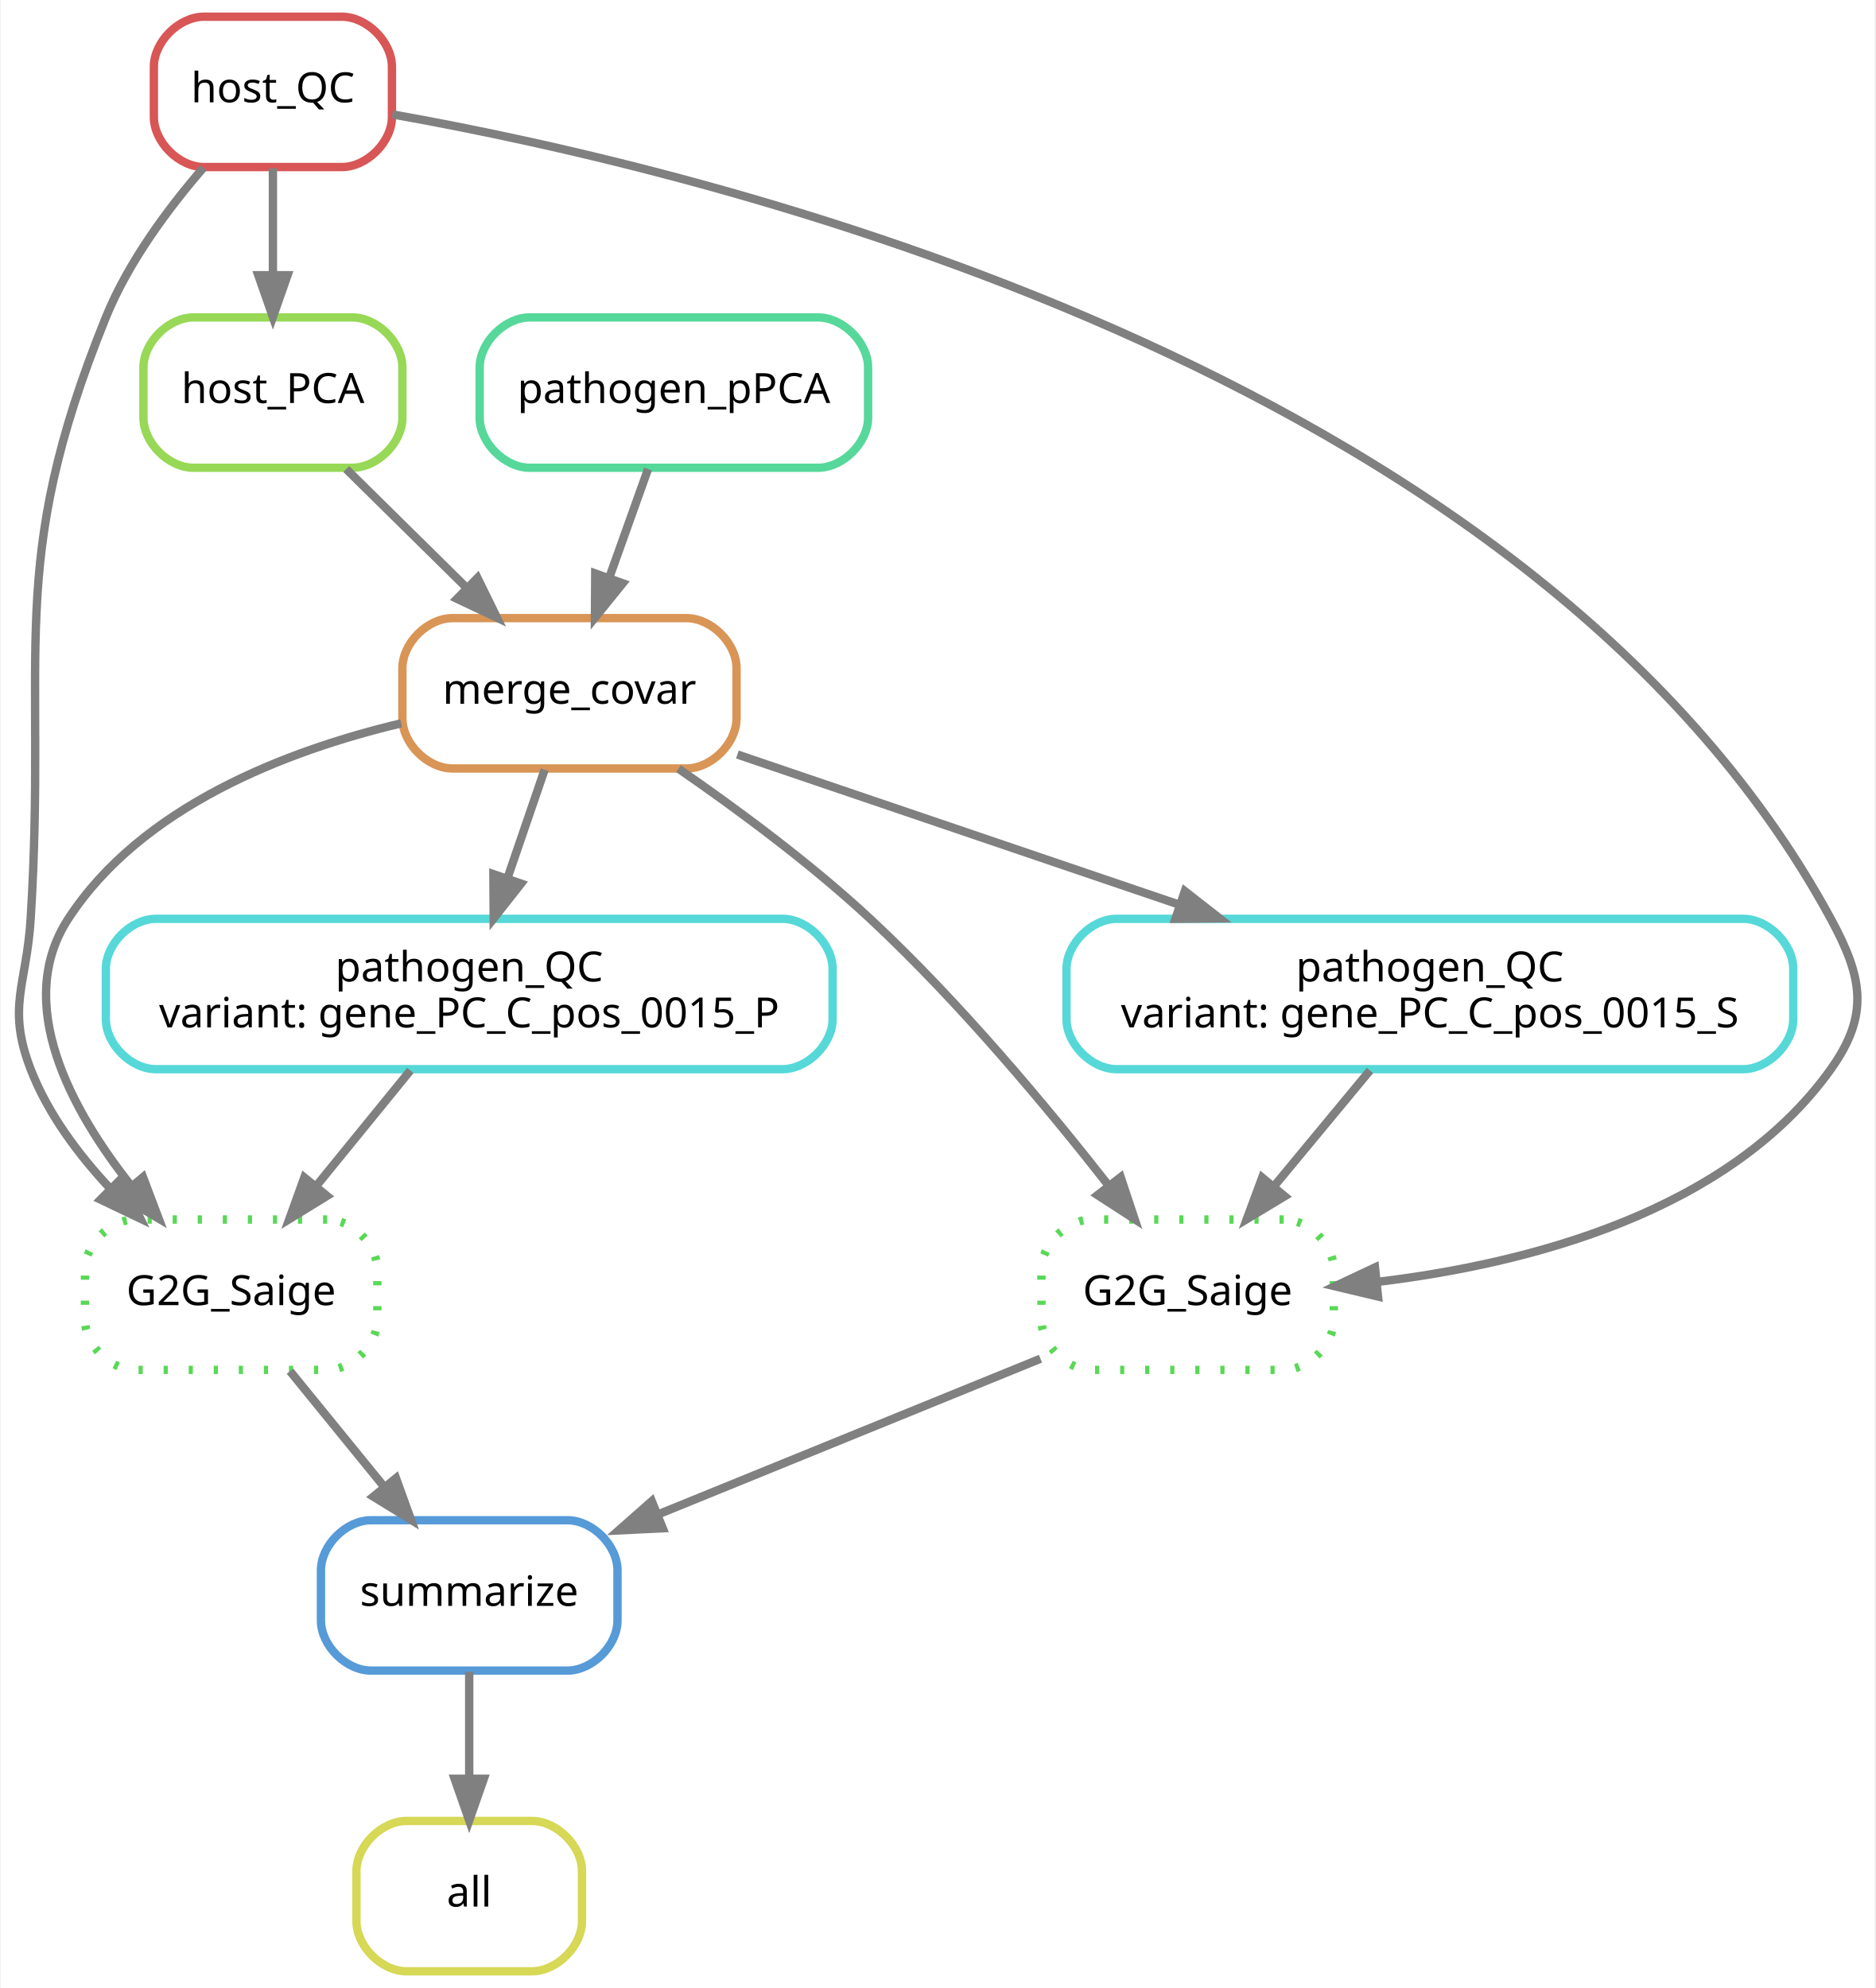
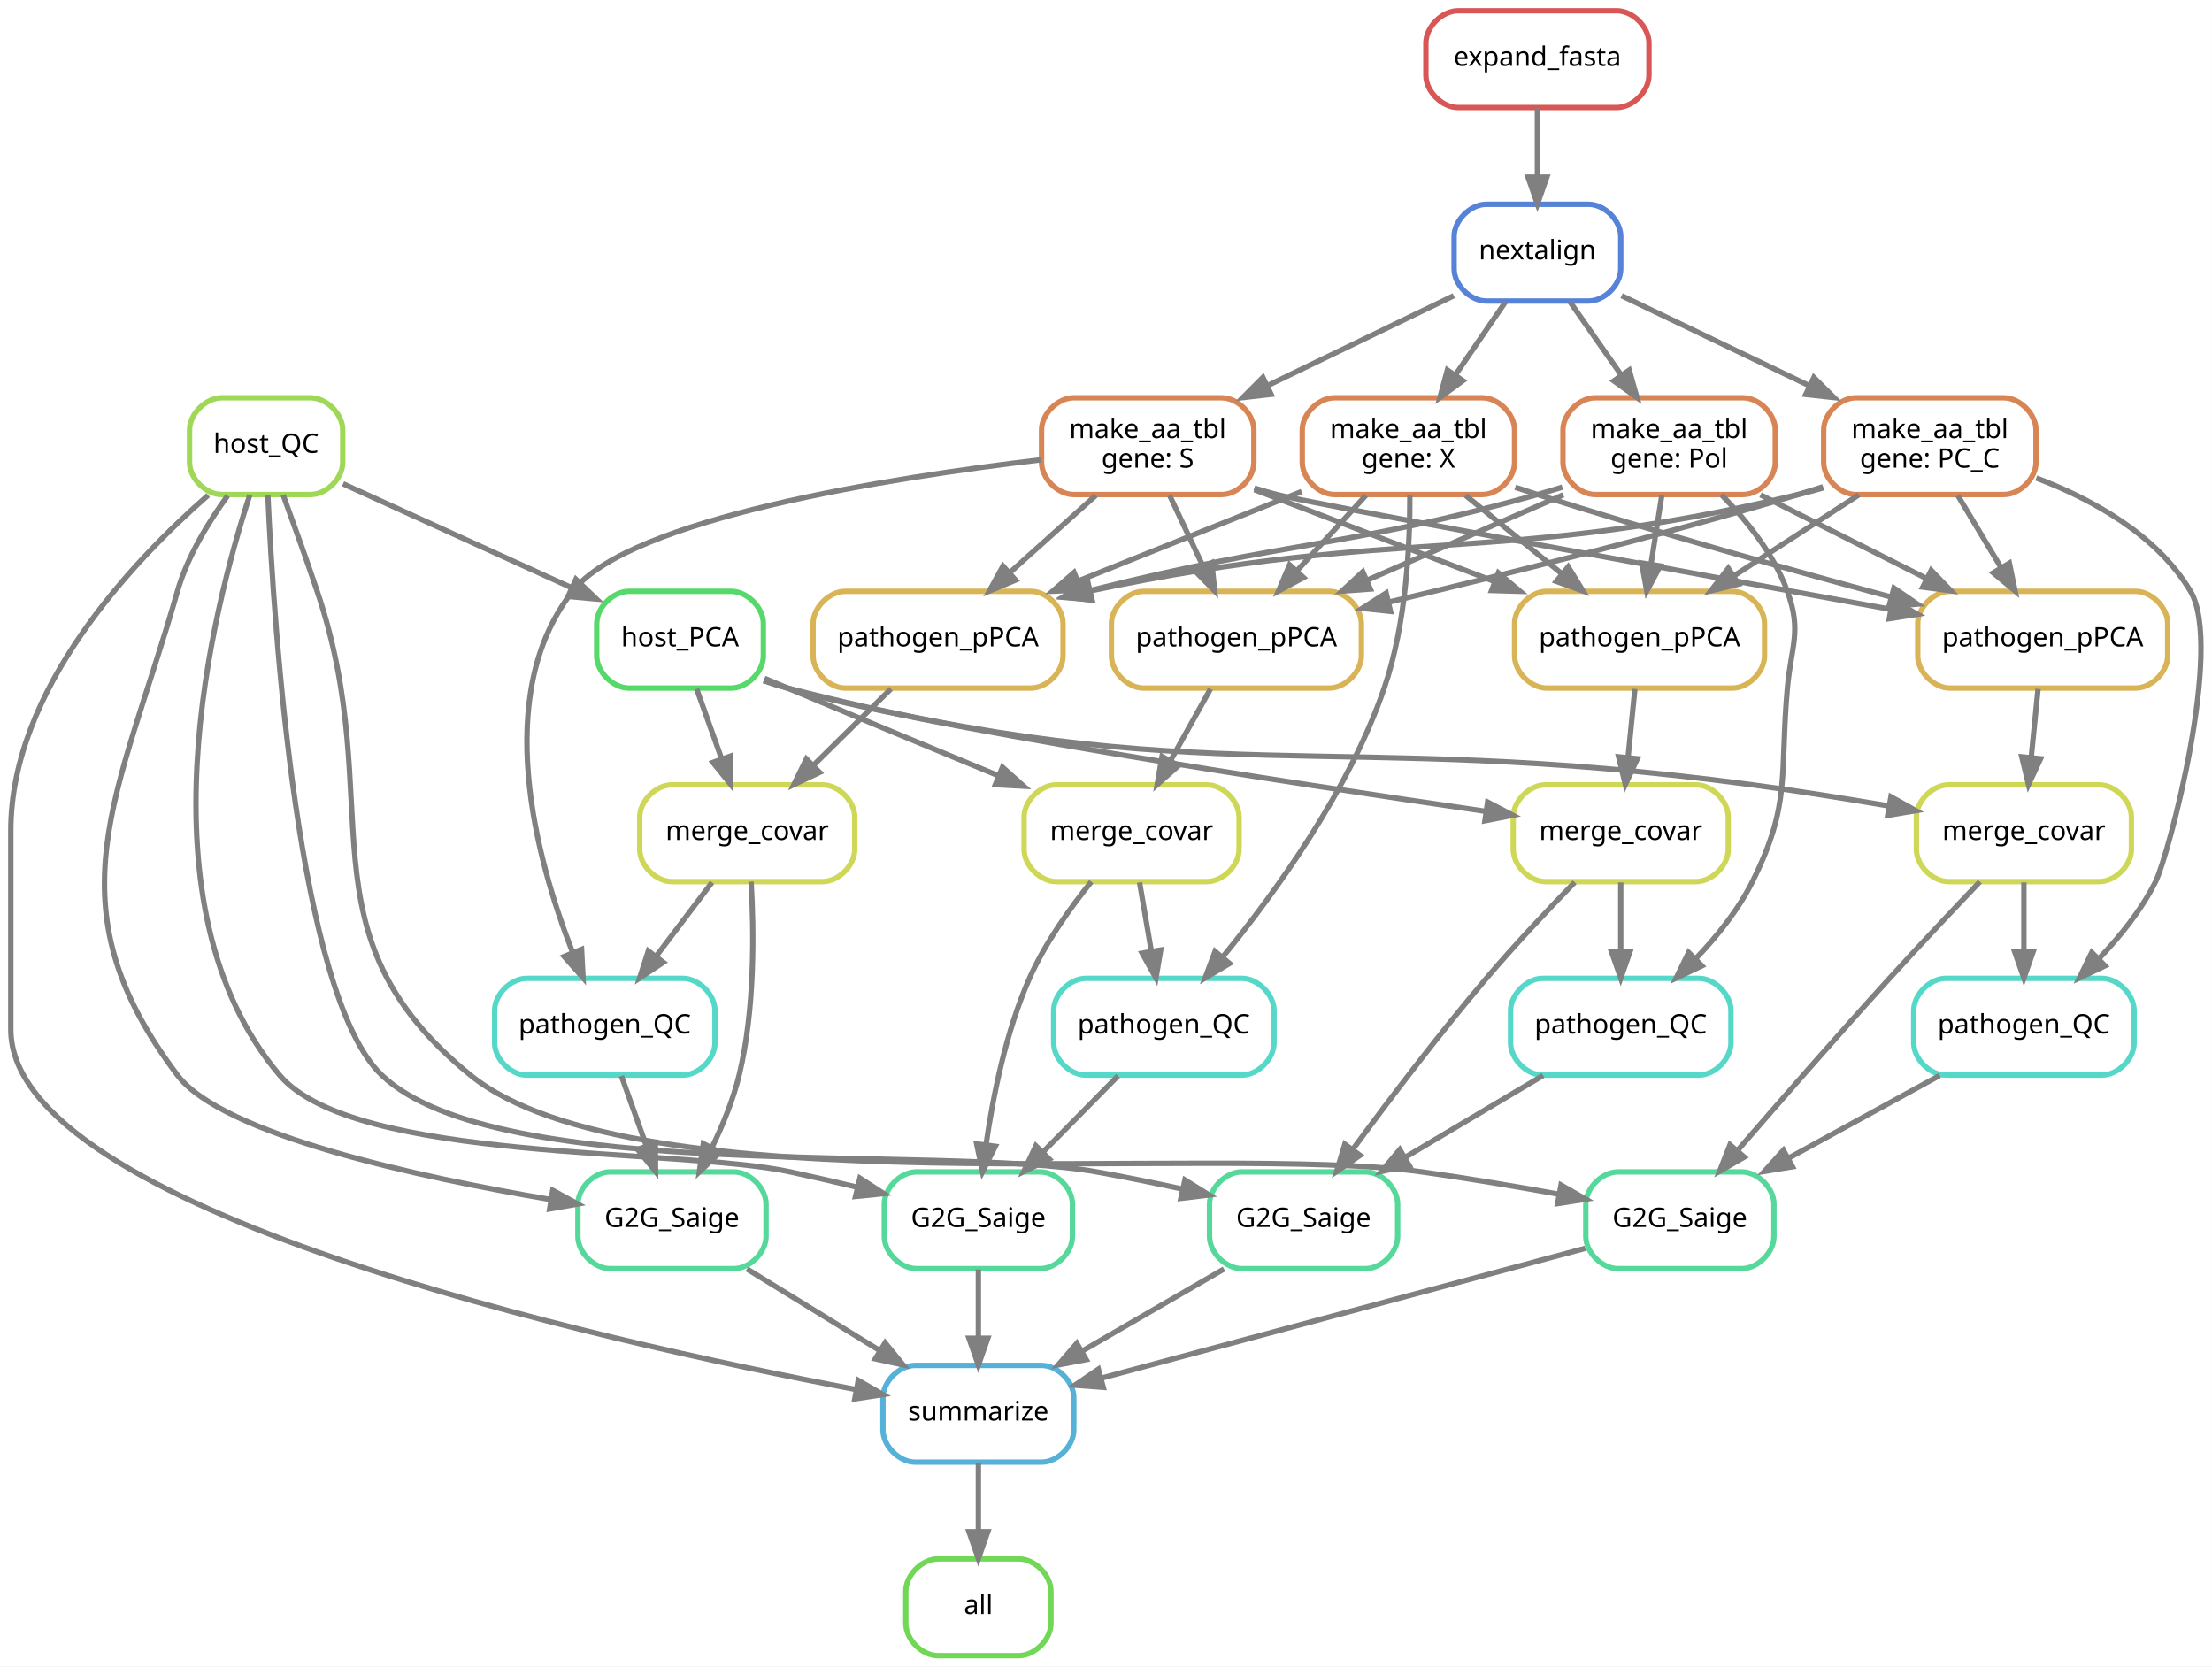
- <svg xmlns="http://www.w3.org/2000/svg" width="449pt" height="476pt" viewBox="0.00 0.00 448.58 476.00">
-   <g id="graph0" class="graph" transform="scale(1 1) rotate(0) translate(4 472)">
-     <polygon fill="white" stroke="transparent" points="-4,4 -4,-472 444.58,-472 444.58,4 -4,4" />
+ <svg xmlns="http://www.w3.org/2000/svg" width="823pt" height="620pt" viewBox="0.00 0.00 822.97 620.00">
+   <g id="graph0" class="graph" transform="scale(1 1) rotate(0) translate(4 616)">
+     <polygon fill="white" stroke="transparent" points="-4,4 -4,-616 818.97,-616 818.97,4 -4,4" />
    <g id="node1" class="node">
-       <path fill="none" stroke="#d6d856" stroke-width="2" d="M123.13,-36C123.13,-36 93.13,-36 93.13,-36 87.13,-36 81.13,-30 81.13,-24 81.13,-24 81.13,-12 81.13,-12 81.13,-6 87.13,0 93.13,0 93.13,0 123.13,0 123.13,0 129.13,0 135.13,-6 135.13,-12 135.13,-12 135.13,-24 135.13,-24 135.13,-30 129.13,-36 123.13,-36" />
-       <text text-anchor="middle" x="108.13" y="-15.5" font-family="sans" font-size="10.00">all</text>
+       <path fill="none" stroke="#70d856" stroke-width="2" d="M375,-36C375,-36 345,-36 345,-36 339,-36 333,-30 333,-24 333,-24 333,-12 333,-12 333,-6 339,0 345,0 345,0 375,0 375,0 381,0 387,-6 387,-12 387,-12 387,-24 387,-24 387,-30 381,-36 375,-36" />
+       <text text-anchor="middle" x="360" y="-15.5" font-family="sans" font-size="10.00">all</text>
    </g>
    <g id="node2" class="node">
-       <path fill="none" stroke="#569ad8" stroke-width="2" d="M131.63,-108C131.63,-108 84.63,-108 84.63,-108 78.63,-108 72.63,-102 72.63,-96 72.63,-96 72.63,-84 72.63,-84 72.63,-78 78.63,-72 84.63,-72 84.63,-72 131.63,-72 131.63,-72 137.63,-72 143.63,-78 143.63,-84 143.63,-84 143.63,-96 143.63,-96 143.63,-102 137.63,-108 131.63,-108" />
-       <text text-anchor="middle" x="108.13" y="-87.5" font-family="sans" font-size="10.00">summarize</text>
+       <path fill="none" stroke="#56b1d8" stroke-width="2" d="M383.5,-108C383.5,-108 336.5,-108 336.5,-108 330.5,-108 324.5,-102 324.5,-96 324.5,-96 324.5,-84 324.5,-84 324.5,-78 330.5,-72 336.5,-72 336.5,-72 383.5,-72 383.5,-72 389.5,-72 395.5,-78 395.5,-84 395.5,-84 395.5,-96 395.5,-96 395.5,-102 389.5,-108 383.5,-108" />
+       <text text-anchor="middle" x="360" y="-87.5" font-family="sans" font-size="10.00">summarize</text>
    </g>
    <g id="edge1" class="edge">
-       <path fill="none" stroke="grey" stroke-width="2" d="M108.13,-71.7C108.13,-63.98 108.13,-54.71 108.13,-46.11" />
-       <polygon fill="grey" stroke="grey" stroke-width="2" points="111.63,-46.1 108.13,-36.1 104.63,-46.1 111.63,-46.1" />
+       <path fill="none" stroke="grey" stroke-width="2" d="M360,-71.7C360,-63.98 360,-54.71 360,-46.11" />
+       <polygon fill="grey" stroke="grey" stroke-width="2" points="363.5,-46.1 360,-36.1 356.5,-46.1 363.5,-46.1" />
    </g>
    <g id="node3" class="node">
-       <path fill="none" stroke="#59d856" stroke-width="2" stroke-dasharray="1,5" d="M74.13,-180C74.13,-180 28.13,-180 28.13,-180 22.13,-180 16.13,-174 16.13,-168 16.13,-168 16.13,-156 16.13,-156 16.13,-150 22.13,-144 28.13,-144 28.13,-144 74.13,-144 74.13,-144 80.13,-144 86.13,-150 86.13,-156 86.13,-156 86.13,-168 86.13,-168 86.13,-174 80.13,-180 74.13,-180" />
-       <text text-anchor="middle" x="51.13" y="-159.5" font-family="sans" font-size="10.00">G2G_Saige</text>
+       <path fill="none" stroke="#56d89a" stroke-width="2" d="M644,-180C644,-180 598,-180 598,-180 592,-180 586,-174 586,-168 586,-168 586,-156 586,-156 586,-150 592,-144 598,-144 598,-144 644,-144 644,-144 650,-144 656,-150 656,-156 656,-156 656,-168 656,-168 656,-174 650,-180 644,-180" />
+       <text text-anchor="middle" x="621" y="-159.5" font-family="sans" font-size="10.00">G2G_Saige</text>
    </g>
    <g id="edge2" class="edge">
-       <path fill="none" stroke="grey" stroke-width="2" d="M65.22,-143.7C72.05,-135.3 80.38,-125.07 87.88,-115.86" />
-       <polygon fill="grey" stroke="grey" stroke-width="2" points="90.6,-118.07 94.2,-108.1 85.17,-113.65 90.6,-118.07" />
+       <path fill="none" stroke="grey" stroke-width="2" d="M585.8,-151.56C539.23,-139.07 457.06,-117.03 405.73,-103.26" />
+       <polygon fill="grey" stroke="grey" stroke-width="2" points="406.46,-99.84 395.9,-100.63 404.65,-106.6 406.46,-99.84" />
    </g>
    <g id="node4" class="node">
-       <path fill="none" stroke="#56d8d8" stroke-width="2" d="M183.13,-252C183.13,-252 33.13,-252 33.13,-252 27.13,-252 21.13,-246 21.13,-240 21.13,-240 21.13,-228 21.13,-228 21.13,-222 27.13,-216 33.13,-216 33.13,-216 183.13,-216 183.13,-216 189.13,-216 195.13,-222 195.13,-228 195.13,-228 195.13,-240 195.13,-240 195.13,-246 189.13,-252 183.13,-252" />
-       <text text-anchor="middle" x="108.13" y="-237" font-family="sans" font-size="10.00">pathogen_QC</text>
-       <text text-anchor="middle" x="108.13" y="-226" font-family="sans" font-size="10.00">variant: gene_PC_C_pos_0015_P</text>
+       <path fill="none" stroke="#56d8c9" stroke-width="2" d="M778,-252C778,-252 720,-252 720,-252 714,-252 708,-246 708,-240 708,-240 708,-228 708,-228 708,-222 714,-216 720,-216 720,-216 778,-216 778,-216 784,-216 790,-222 790,-228 790,-228 790,-240 790,-240 790,-246 784,-252 778,-252" />
+       <text text-anchor="middle" x="749" y="-231.5" font-family="sans" font-size="10.00">pathogen_QC</text>
+     </g>
+     <g id="edge7" class="edge">
+       <path fill="none" stroke="grey" stroke-width="2" d="M717.69,-215.88C700.8,-206.64 679.75,-195.13 661.62,-185.21" />
+       <polygon fill="grey" stroke="grey" stroke-width="2" points="662.89,-181.92 652.43,-180.19 659.53,-188.06 662.89,-181.92" />
+     </g>
+     <g id="node5" class="node">
+       <path fill="none" stroke="#d88556" stroke-width="2" d="M741.5,-468C741.5,-468 686.5,-468 686.5,-468 680.5,-468 674.5,-462 674.5,-456 674.5,-456 674.5,-444 674.5,-444 674.5,-438 680.5,-432 686.5,-432 686.5,-432 741.5,-432 741.5,-432 747.5,-432 753.5,-438 753.5,-444 753.5,-444 753.5,-456 753.5,-456 753.5,-462 747.5,-468 741.5,-468" />
+       <text text-anchor="middle" x="714" y="-453" font-family="sans" font-size="10.00">make_aa_tbl</text>
+       <text text-anchor="middle" x="714" y="-442" font-family="sans" font-size="10.00">gene: PC_C</text>
+     </g>
+     <g id="edge10" class="edge">
+       <path fill="none" stroke="grey" stroke-width="2" d="M753.6,-438.16C774.6,-430.17 798.57,-416.96 811,-396 823.31,-375.25 802.84,-297.71 798,-288 792.78,-277.52 784.84,-267.64 776.87,-259.3" />
+       <polygon fill="grey" stroke="grey" stroke-width="2" points="779.18,-256.67 769.62,-252.12 774.26,-261.64 779.18,-256.67" />
+     </g>
+     <g id="node9" class="node">
+       <path fill="none" stroke="#d8b456" stroke-width="2" d="M790.5,-396C790.5,-396 721.5,-396 721.5,-396 715.5,-396 709.5,-390 709.5,-384 709.5,-384 709.5,-372 709.5,-372 709.5,-366 715.5,-360 721.5,-360 721.5,-360 790.5,-360 790.5,-360 796.5,-360 802.5,-366 802.5,-372 802.5,-372 802.5,-384 802.5,-384 802.5,-390 796.5,-396 790.5,-396" />
+       <text text-anchor="middle" x="756" y="-375.5" font-family="sans" font-size="10.00">pathogen_pPCA</text>
+     </g>
+     <g id="edge16" class="edge">
+       <path fill="none" stroke="grey" stroke-width="2" d="M724.38,-431.7C729.26,-423.56 735.19,-413.69 740.58,-404.7" />
+       <polygon fill="grey" stroke="grey" stroke-width="2" points="743.59,-406.48 745.74,-396.1 737.59,-402.88 743.59,-406.48" />
+     </g>
+     <g id="node18" class="node">
+       <path fill="none" stroke="#d8b456" stroke-width="2" d="M379.5,-396C379.5,-396 310.5,-396 310.5,-396 304.5,-396 298.5,-390 298.5,-384 298.5,-384 298.5,-372 298.5,-372 298.5,-366 304.5,-360 310.5,-360 310.5,-360 379.5,-360 379.5,-360 385.5,-360 391.5,-366 391.5,-372 391.5,-372 391.5,-384 391.5,-384 391.5,-390 385.5,-396 379.5,-396" />
+       <text text-anchor="middle" x="345" y="-375.5" font-family="sans" font-size="10.00">pathogen_pPCA</text>
+     </g>
+     <g id="edge31" class="edge">
+       <path fill="none" stroke="grey" stroke-width="2" d="M674.35,-434.5C671.21,-433.58 668.07,-432.73 665,-432 552.55,-405.14 517.95,-420.73 401.67,-396.17" />
+       <polygon fill="grey" stroke="grey" stroke-width="2" points="402.18,-392.7 391.67,-394 400.7,-399.54 402.18,-392.7" />
+     </g>
+     <g id="node22" class="node">
+       <path fill="none" stroke="#d8b456" stroke-width="2" d="M490.5,-396C490.5,-396 421.5,-396 421.5,-396 415.5,-396 409.5,-390 409.5,-384 409.5,-384 409.5,-372 409.5,-372 409.5,-366 415.5,-360 421.5,-360 421.5,-360 490.5,-360 490.5,-360 496.5,-360 502.5,-366 502.5,-372 502.5,-372 502.5,-384 502.5,-384 502.5,-390 496.5,-396 490.5,-396" />
+       <text text-anchor="middle" x="456" y="-375.5" font-family="sans" font-size="10.00">pathogen_pPCA</text>
+     </g>
+     <g id="edge42" class="edge">
+       <path fill="none" stroke="grey" stroke-width="2" d="M674.25,-434.89C671.13,-433.88 668.02,-432.9 665,-432 613.88,-416.68 554.87,-401.99 512.62,-391.97" />
+       <polygon fill="grey" stroke="grey" stroke-width="2" points="513.33,-388.54 502.8,-389.66 511.73,-395.36 513.33,-388.54" />
+     </g>
+     <g id="node26" class="node">
+       <path fill="none" stroke="#d8b456" stroke-width="2" d="M640.5,-396C640.5,-396 571.5,-396 571.5,-396 565.5,-396 559.5,-390 559.5,-384 559.5,-384 559.5,-372 559.5,-372 559.5,-366 565.5,-360 571.5,-360 571.5,-360 640.5,-360 640.5,-360 646.5,-360 652.5,-366 652.5,-372 652.5,-372 652.5,-384 652.5,-384 652.5,-390 646.5,-396 640.5,-396" />
+       <text text-anchor="middle" x="606" y="-375.5" font-family="sans" font-size="10.00">pathogen_pPCA</text>
+     </g>
+     <g id="edge53" class="edge">
+       <path fill="none" stroke="grey" stroke-width="2" d="M687.58,-431.88C673.59,-422.81 656.22,-411.55 641.11,-401.76" />
+       <polygon fill="grey" stroke="grey" stroke-width="2" points="642.82,-398.69 632.52,-396.19 639.01,-404.57 642.82,-398.69" />
+     </g>
+     <g id="node6" class="node">
+       <path fill="none" stroke="#5682d8" stroke-width="2" d="M587,-540C587,-540 549,-540 549,-540 543,-540 537,-534 537,-528 537,-528 537,-516 537,-516 537,-510 543,-504 549,-504 549,-504 587,-504 587,-504 593,-504 599,-510 599,-516 599,-516 599,-528 599,-528 599,-534 593,-540 587,-540" />
+       <text text-anchor="middle" x="568" y="-519.5" font-family="sans" font-size="10.00">nextalign</text>
+     </g>
+     <g id="edge12" class="edge">
+       <path fill="none" stroke="grey" stroke-width="2" d="M599.32,-505.98C619.72,-496.2 646.65,-483.29 669.28,-472.44" />
+       <polygon fill="grey" stroke="grey" stroke-width="2" points="670.86,-475.56 678.37,-468.08 667.84,-469.25 670.86,-475.56" />
+     </g>
+     <g id="node10" class="node">
+       <path fill="none" stroke="#d88556" stroke-width="2" d="M450.5,-468C450.5,-468 395.5,-468 395.5,-468 389.5,-468 383.5,-462 383.5,-456 383.5,-456 383.5,-444 383.5,-444 383.5,-438 389.5,-432 395.5,-432 395.5,-432 450.5,-432 450.5,-432 456.5,-432 462.5,-438 462.5,-444 462.5,-444 462.5,-456 462.5,-456 462.5,-462 456.5,-468 450.5,-468" />
+       <text text-anchor="middle" x="423" y="-453" font-family="sans" font-size="10.00">make_aa_tbl</text>
+       <text text-anchor="middle" x="423" y="-442" font-family="sans" font-size="10.00">gene: S</text>
+     </g>
+     <g id="edge20" class="edge">
+       <path fill="none" stroke="grey" stroke-width="2" d="M536.89,-505.98C516.63,-496.2 489.89,-483.29 467.41,-472.44" />
+       <polygon fill="grey" stroke="grey" stroke-width="2" points="468.91,-469.28 458.39,-468.08 465.87,-475.58 468.91,-469.28" />
+     </g>
+     <g id="node11" class="node">
+       <path fill="none" stroke="#d88556" stroke-width="2" d="M547.5,-468C547.5,-468 492.5,-468 492.5,-468 486.5,-468 480.5,-462 480.5,-456 480.5,-456 480.5,-444 480.5,-444 480.5,-438 486.5,-432 492.5,-432 492.5,-432 547.5,-432 547.5,-432 553.5,-432 559.5,-438 559.5,-444 559.5,-444 559.5,-456 559.5,-456 559.5,-462 553.5,-468 547.5,-468" />
+       <text text-anchor="middle" x="520" y="-453" font-family="sans" font-size="10.00">make_aa_tbl</text>
+       <text text-anchor="middle" x="520" y="-442" font-family="sans" font-size="10.00">gene: X</text>
+     </g>
+     <g id="edge21" class="edge">
+       <path fill="none" stroke="grey" stroke-width="2" d="M556.13,-503.7C550.5,-495.47 543.65,-485.48 537.43,-476.42" />
+       <polygon fill="grey" stroke="grey" stroke-width="2" points="540.27,-474.37 531.73,-468.1 534.5,-478.33 540.27,-474.37" />
+     </g>
+     <g id="node12" class="node">
+       <path fill="none" stroke="#d88556" stroke-width="2" d="M644.5,-468C644.5,-468 589.5,-468 589.5,-468 583.5,-468 577.5,-462 577.5,-456 577.5,-456 577.5,-444 577.5,-444 577.5,-438 583.5,-432 589.5,-432 589.5,-432 644.5,-432 644.5,-432 650.5,-432 656.5,-438 656.5,-444 656.5,-444 656.5,-456 656.5,-456 656.5,-462 650.5,-468 644.5,-468" />
+       <text text-anchor="middle" x="617" y="-453" font-family="sans" font-size="10.00">make_aa_tbl</text>
+       <text text-anchor="middle" x="617" y="-442" font-family="sans" font-size="10.00">gene: Pol</text>
+     </g>
+     <g id="edge22" class="edge">
+       <path fill="none" stroke="grey" stroke-width="2" d="M580.11,-503.7C585.87,-495.47 592.86,-485.48 599.21,-476.42" />
+       <polygon fill="grey" stroke="grey" stroke-width="2" points="602.16,-478.3 605.03,-468.1 596.42,-474.29 602.16,-478.3" />
+     </g>
+     <g id="node7" class="node">
+       <path fill="none" stroke="#d85656" stroke-width="2" d="M597.5,-612C597.5,-612 538.5,-612 538.5,-612 532.5,-612 526.5,-606 526.5,-600 526.5,-600 526.5,-588 526.5,-588 526.5,-582 532.5,-576 538.5,-576 538.5,-576 597.5,-576 597.5,-576 603.5,-576 609.5,-582 609.5,-588 609.5,-588 609.5,-600 609.5,-600 609.5,-606 603.5,-612 597.5,-612" />
+       <text text-anchor="middle" x="568" y="-591.5" font-family="sans" font-size="10.00">expand_fasta</text>
+     </g>
+     <g id="edge13" class="edge">
+       <path fill="none" stroke="grey" stroke-width="2" d="M568,-575.7C568,-567.98 568,-558.71 568,-550.11" />
+       <polygon fill="grey" stroke="grey" stroke-width="2" points="571.5,-550.1 568,-540.1 564.5,-550.1 571.5,-550.1" />
+     </g>
+     <g id="node8" class="node">
+       <path fill="none" stroke="#ced856" stroke-width="2" d="M777,-324C777,-324 721,-324 721,-324 715,-324 709,-318 709,-312 709,-312 709,-300 709,-300 709,-294 715,-288 721,-288 721,-288 777,-288 777,-288 783,-288 789,-294 789,-300 789,-300 789,-312 789,-312 789,-318 783,-324 777,-324" />
+       <text text-anchor="middle" x="749" y="-303.5" font-family="sans" font-size="10.00">merge_covar</text>
+     </g>
+     <g id="edge9" class="edge">
+       <path fill="none" stroke="grey" stroke-width="2" d="M732.63,-287.96C722.78,-277.64 710.06,-264.17 699,-252 679.58,-230.65 657.99,-205.93 642.45,-187.97" />
+       <polygon fill="grey" stroke="grey" stroke-width="2" points="644.95,-185.51 635.77,-180.23 639.65,-190.08 644.95,-185.51" />
+     </g>
+     <g id="edge11" class="edge">
+       <path fill="none" stroke="grey" stroke-width="2" d="M749,-287.7C749,-279.98 749,-270.71 749,-262.11" />
+       <polygon fill="grey" stroke="grey" stroke-width="2" points="752.5,-262.1 749,-252.1 745.5,-262.1 752.5,-262.1" />
+     </g>
+     <g id="edge14" class="edge">
+       <path fill="none" stroke="grey" stroke-width="2" d="M754.27,-359.7C753.5,-351.98 752.57,-342.71 751.71,-334.11" />
+       <polygon fill="grey" stroke="grey" stroke-width="2" points="755.19,-333.71 750.71,-324.1 748.22,-334.4 755.19,-333.71" />
+     </g>
+     <g id="edge17" class="edge">
+       <path fill="none" stroke="grey" stroke-width="2" d="M462.66,-434.41C465.47,-433.55 468.27,-432.73 471,-432 481.98,-429.05 619.56,-403.84 699.47,-389.28" />
+       <polygon fill="grey" stroke="grey" stroke-width="2" points="700.18,-392.71 709.4,-387.47 698.93,-385.82 700.18,-392.71" />
+     </g>
+     <g id="node16" class="node">
+       <path fill="none" stroke="#56d8c9" stroke-width="2" d="M250,-252C250,-252 192,-252 192,-252 186,-252 180,-246 180,-240 180,-240 180,-228 180,-228 180,-222 186,-216 192,-216 192,-216 250,-216 250,-216 256,-216 262,-222 262,-228 262,-228 262,-240 262,-240 262,-246 256,-252 250,-252" />
+       <text text-anchor="middle" x="221" y="-231.5" font-family="sans" font-size="10.00">pathogen_QC</text>
+     </g>
+     <g id="edge27" class="edge">
+       <path fill="none" stroke="grey" stroke-width="2" d="M383.23,-444.93C327.4,-438.31 230.23,-423.13 209,-396 178.81,-357.43 195.43,-296.49 209.02,-261.7" />
+       <polygon fill="grey" stroke="grey" stroke-width="2" points="212.36,-262.79 212.91,-252.21 205.88,-260.14 212.36,-262.79" />
+     </g>
+     <g id="edge32" class="edge">
+       <path fill="none" stroke="grey" stroke-width="2" d="M403.72,-431.7C394.08,-423.05 382.27,-412.45 371.77,-403.03" />
+       <polygon fill="grey" stroke="grey" stroke-width="2" points="373.84,-400.18 364.06,-396.1 369.16,-405.39 373.84,-400.18" />
+     </g>
+     <g id="edge43" class="edge">
+       <path fill="none" stroke="grey" stroke-width="2" d="M431.16,-431.7C434.91,-423.73 439.45,-414.1 443.62,-405.26" />
+       <polygon fill="grey" stroke="grey" stroke-width="2" points="446.84,-406.64 447.94,-396.1 440.51,-403.66 446.84,-406.64" />
+     </g>
+     <g id="edge54" class="edge">
+       <path fill="none" stroke="grey" stroke-width="2" d="M462.71,-433.81C488.87,-423.8 523.45,-410.58 552.09,-399.62" />
+       <polygon fill="grey" stroke="grey" stroke-width="2" points="553.46,-402.84 561.55,-396 550.96,-396.31 553.46,-402.84" />
+     </g>
+     <g id="edge18" class="edge">
+       <path fill="none" stroke="grey" stroke-width="2" d="M559.74,-434.7C562.53,-433.76 565.3,-432.86 568,-432 611.91,-418.05 662.16,-403.98 699.66,-393.85" />
+       <polygon fill="grey" stroke="grey" stroke-width="2" points="700.65,-397.21 709.39,-391.23 698.83,-390.45 700.65,-397.21" />
+     </g>
+     <g id="edge33" class="edge">
+       <path fill="none" stroke="grey" stroke-width="2" d="M480.29,-433.12C455.68,-423.27 423.8,-410.52 397.16,-399.86" />
+       <polygon fill="grey" stroke="grey" stroke-width="2" points="398.2,-396.51 387.61,-396.04 395.6,-403.01 398.2,-396.51" />
+     </g>
+     <g id="node20" class="node">
+       <path fill="none" stroke="#56d8c9" stroke-width="2" d="M458,-252C458,-252 400,-252 400,-252 394,-252 388,-246 388,-240 388,-240 388,-228 388,-228 388,-222 394,-216 400,-216 400,-216 458,-216 458,-216 464,-216 470,-222 470,-228 470,-228 470,-240 470,-240 470,-246 464,-252 458,-252" />
+       <text text-anchor="middle" x="429" y="-231.5" font-family="sans" font-size="10.00">pathogen_QC</text>
+     </g>
+     <g id="edge38" class="edge">
+       <path fill="none" stroke="grey" stroke-width="2" d="M520.54,-431.78C520.6,-413.48 519.2,-383.95 511,-360 497.92,-321.78 470.43,-283.83 450.89,-259.94" />
+       <polygon fill="grey" stroke="grey" stroke-width="2" points="453.45,-257.54 444.35,-252.11 448.07,-262.03 453.45,-257.54" />
+     </g>
+     <g id="edge44" class="edge">
+       <path fill="none" stroke="grey" stroke-width="2" d="M504.18,-431.7C496.43,-423.22 486.96,-412.86 478.48,-403.58" />
+       <polygon fill="grey" stroke="grey" stroke-width="2" points="480.97,-401.12 471.64,-396.1 475.8,-405.85 480.97,-401.12" />
+     </g>
+     <g id="edge55" class="edge">
+       <path fill="none" stroke="grey" stroke-width="2" d="M541.26,-431.7C552.09,-422.88 565.42,-412.03 577.16,-402.47" />
+       <polygon fill="grey" stroke="grey" stroke-width="2" points="579.44,-405.13 584.99,-396.1 575.02,-399.7 579.44,-405.13" />
+     </g>
+     <g id="edge19" class="edge">
+       <path fill="none" stroke="grey" stroke-width="2" d="M651,-431.88C669.6,-422.51 692.83,-410.81 712.71,-400.8" />
+       <polygon fill="grey" stroke="grey" stroke-width="2" points="714.51,-403.81 721.87,-396.19 711.36,-397.56 714.51,-403.81" />
+     </g>
+     <g id="edge34" class="edge">
+       <path fill="none" stroke="grey" stroke-width="2" d="M577.28,-434.76C574.16,-433.78 571.04,-432.85 568,-432 497.47,-412.29 475.66,-415.02 401.53,-396.28" />
+       <polygon fill="grey" stroke="grey" stroke-width="2" points="402.28,-392.86 391.73,-393.75 400.54,-399.64 402.28,-392.86" />
+     </g>
+     <g id="edge45" class="edge">
+       <path fill="none" stroke="grey" stroke-width="2" d="M577.61,-431.88C555.61,-422.31 527.99,-410.3 504.64,-400.15" />
+       <polygon fill="grey" stroke="grey" stroke-width="2" points="505.82,-396.85 495.26,-396.07 503.03,-403.27 505.82,-396.85" />
+     </g>
+     <g id="node24" class="node">
+       <path fill="none" stroke="#56d8c9" stroke-width="2" d="M628,-252C628,-252 570,-252 570,-252 564,-252 558,-246 558,-240 558,-240 558,-228 558,-228 558,-222 564,-216 570,-216 570,-216 628,-216 628,-216 634,-216 640,-222 640,-228 640,-228 640,-240 640,-240 640,-246 634,-252 628,-252" />
+       <text text-anchor="middle" x="599" y="-231.5" font-family="sans" font-size="10.00">pathogen_QC</text>
+     </g>
+     <g id="edge49" class="edge">
+       <path fill="none" stroke="grey" stroke-width="2" d="M636.47,-431.92C645.82,-422.4 656.05,-409.72 661,-396 666.43,-380.95 662.43,-375.94 661,-360 658.1,-327.61 662.51,-317.1 648,-288 642.78,-277.52 634.84,-267.64 626.87,-259.3" />
+       <polygon fill="grey" stroke="grey" stroke-width="2" points="629.18,-256.67 619.62,-252.12 624.26,-261.64 629.18,-256.67" />
+     </g>
+     <g id="edge56" class="edge">
+       <path fill="none" stroke="grey" stroke-width="2" d="M614.28,-431.7C613.07,-423.98 611.61,-414.71 610.26,-406.11" />
+       <polygon fill="grey" stroke="grey" stroke-width="2" points="613.7,-405.44 608.69,-396.1 606.78,-406.53 613.7,-405.44" />
+     </g>
+     <g id="node13" class="node">
+       <path fill="none" stroke="#56d86b" stroke-width="2" d="M268,-396C268,-396 230,-396 230,-396 224,-396 218,-390 218,-384 218,-384 218,-372 218,-372 218,-366 224,-360 230,-360 230,-360 268,-360 268,-360 274,-360 280,-366 280,-372 280,-372 280,-384 280,-384 280,-390 274,-396 268,-396" />
+       <text text-anchor="middle" x="249" y="-375.5" font-family="sans" font-size="10.00">host_PCA</text>
+     </g>
+     <g id="edge15" class="edge">
+       <path fill="none" stroke="grey" stroke-width="2" d="M280.13,-362.72C283.09,-361.68 286.08,-360.75 289,-360 444.33,-320.19 489.07,-345.32 648,-324 664.48,-321.79 682.4,-318.93 698.5,-316.18" />
+       <polygon fill="grey" stroke="grey" stroke-width="2" points="699.53,-319.55 708.79,-314.4 698.34,-312.66 699.53,-319.55" />
+     </g>
+     <g id="node17" class="node">
+       <path fill="none" stroke="#ced856" stroke-width="2" d="M302,-324C302,-324 246,-324 246,-324 240,-324 234,-318 234,-312 234,-312 234,-300 234,-300 234,-294 240,-288 246,-288 246,-288 302,-288 302,-288 308,-288 314,-294 314,-300 314,-300 314,-312 314,-312 314,-318 308,-324 302,-324" />
+       <text text-anchor="middle" x="274" y="-303.5" font-family="sans" font-size="10.00">merge_covar</text>
+     </g>
+     <g id="edge30" class="edge">
+       <path fill="none" stroke="grey" stroke-width="2" d="M255.18,-359.7C258,-351.81 261.39,-342.3 264.52,-333.55" />
+       <polygon fill="grey" stroke="grey" stroke-width="2" points="267.82,-334.7 267.89,-324.1 261.23,-332.34 267.82,-334.7" />
+     </g>
+     <g id="node21" class="node">
+       <path fill="none" stroke="#ced856" stroke-width="2" d="M445,-324C445,-324 389,-324 389,-324 383,-324 377,-318 377,-312 377,-312 377,-300 377,-300 377,-294 383,-288 389,-288 389,-288 445,-288 445,-288 451,-288 457,-294 457,-300 457,-300 457,-312 457,-312 457,-318 451,-324 445,-324" />
+       <text text-anchor="middle" x="417" y="-303.5" font-family="sans" font-size="10.00">merge_covar</text>
+     </g>
+     <g id="edge41" class="edge">
+       <path fill="none" stroke="grey" stroke-width="2" d="M280.43,-363.61C283.33,-362.39 286.22,-361.17 289,-360 314.83,-349.16 343.65,-337.22 367.39,-327.42" />
+       <polygon fill="grey" stroke="grey" stroke-width="2" points="368.98,-330.55 376.89,-323.5 366.31,-324.07 368.98,-330.55" />
+     </g>
+     <g id="node25" class="node">
+       <path fill="none" stroke="#ced856" stroke-width="2" d="M627,-324C627,-324 571,-324 571,-324 565,-324 559,-318 559,-312 559,-312 559,-300 559,-300 559,-294 565,-288 571,-288 571,-288 627,-288 627,-288 633,-288 639,-294 639,-300 639,-300 639,-312 639,-312 639,-318 633,-324 627,-324" />
+       <text text-anchor="middle" x="599" y="-303.5" font-family="sans" font-size="10.00">merge_covar</text>
+     </g>
+     <g id="edge52" class="edge">
+       <path fill="none" stroke="grey" stroke-width="2" d="M280.19,-362.93C283.14,-361.85 286.1,-360.85 289,-360 336.78,-345.97 473.88,-325.02 548.74,-314.14" />
+       <polygon fill="grey" stroke="grey" stroke-width="2" points="549.47,-317.57 558.87,-312.67 548.47,-310.64 549.47,-317.57" />
+     </g>
+     <g id="node14" class="node">
+       <path fill="none" stroke="#9fd856" stroke-width="2" d="M111.5,-468C111.5,-468 78.5,-468 78.5,-468 72.5,-468 66.5,-462 66.5,-456 66.5,-456 66.5,-444 66.5,-444 66.5,-438 72.5,-432 78.5,-432 78.5,-432 111.5,-432 111.5,-432 117.5,-432 123.5,-438 123.5,-444 123.5,-444 123.5,-456 123.5,-456 123.5,-462 117.5,-468 111.5,-468" />
+       <text text-anchor="middle" x="95" y="-447.5" font-family="sans" font-size="10.00">host_QC</text>
+     </g>
+     <g id="edge6" class="edge">
+       <path fill="none" stroke="grey" stroke-width="2" d="M73.44,-431.78C45.41,-407.28 0,-359.5 0,-307 0,-307 0,-307 0,-233 0,-166.15 217.53,-117.43 314.4,-99.04" />
+       <polygon fill="grey" stroke="grey" stroke-width="2" points="315.31,-102.43 324.5,-97.15 314.02,-95.55 315.31,-102.43" />
+     </g>
+     <g id="edge8" class="edge">
+       <path fill="none" stroke="grey" stroke-width="2" d="M101.32,-431.87C105.1,-421.52 109.94,-408.04 114,-396 140.83,-316.49 105.89,-268.94 171,-216 232.35,-166.11 446.68,-190.9 525,-180 541.64,-177.68 559.81,-174.61 575.82,-171.71" />
+       <polygon fill="grey" stroke="grey" stroke-width="2" points="576.79,-175.09 585.99,-169.84 575.52,-168.21 576.79,-175.09" />
+     </g>
+     <g id="edge23" class="edge">
+       <path fill="none" stroke="grey" stroke-width="2" d="M123.61,-436C147.57,-425.1 182.05,-409.43 208.8,-397.27" />
+       <polygon fill="grey" stroke="grey" stroke-width="2" points="210.25,-400.46 217.9,-393.14 207.35,-394.09 210.25,-400.46" />
+     </g>
+     <g id="node15" class="node">
+       <path fill="none" stroke="#56d89a" stroke-width="2" d="M269,-180C269,-180 223,-180 223,-180 217,-180 211,-174 211,-168 211,-168 211,-156 211,-156 211,-150 217,-144 223,-144 223,-144 269,-144 269,-144 275,-144 281,-150 281,-156 281,-156 281,-168 281,-168 281,-174 275,-180 269,-180" />
+       <text text-anchor="middle" x="246" y="-159.5" font-family="sans" font-size="10.00">G2G_Saige</text>
+     </g>
+     <g id="edge25" class="edge">
+       <path fill="none" stroke="grey" stroke-width="2" d="M80.67,-431.57C73.55,-421.76 65.69,-408.92 62,-396 40.01,-319.08 13.89,-279.92 62,-216 78.7,-193.81 152.01,-178 200.9,-169.7" />
+       <polygon fill="grey" stroke="grey" stroke-width="2" points="201.63,-173.13 210.93,-168.05 200.49,-166.22 201.63,-173.13" />
+     </g>
+     <g id="node19" class="node">
+       <path fill="none" stroke="#56d89a" stroke-width="2" d="M383,-180C383,-180 337,-180 337,-180 331,-180 325,-174 325,-168 325,-168 325,-156 325,-156 325,-150 331,-144 337,-144 337,-144 383,-144 383,-144 389,-144 395,-150 395,-156 395,-156 395,-168 395,-168 395,-174 389,-180 383,-180" />
+       <text text-anchor="middle" x="360" y="-159.5" font-family="sans" font-size="10.00">G2G_Saige</text>
+     </g>
+     <g id="edge36" class="edge">
+       <path fill="none" stroke="grey" stroke-width="2" d="M88.93,-431.86C75.16,-389.55 46.67,-279 100,-216 127.77,-183.2 248,-189.07 290,-180 298.08,-178.25 306.66,-176.28 314.94,-174.3" />
+       <polygon fill="grey" stroke="grey" stroke-width="2" points="315.93,-177.66 324.83,-171.91 314.29,-170.86 315.93,-177.66" />
+     </g>
+     <g id="node23" class="node">
+       <path fill="none" stroke="#56d89a" stroke-width="2" d="M504,-180C504,-180 458,-180 458,-180 452,-180 446,-174 446,-168 446,-168 446,-156 446,-156 446,-150 452,-144 458,-144 458,-144 504,-144 504,-144 510,-144 516,-150 516,-156 516,-156 516,-168 516,-168 516,-174 510,-180 504,-180" />
+       <text text-anchor="middle" x="481" y="-159.5" font-family="sans" font-size="10.00">G2G_Saige</text>
+     </g>
+     <g id="edge47" class="edge">
+       <path fill="none" stroke="grey" stroke-width="2" d="M95.65,-431.67C97.87,-382.84 106.81,-245.73 138,-216 181.18,-174.84 345.27,-190.44 404,-180 414.42,-178.15 425.57,-175.86 436.05,-173.58" />
+       <polygon fill="grey" stroke="grey" stroke-width="2" points="436.85,-176.99 445.86,-171.4 435.34,-170.15 436.85,-176.99" />
+     </g>
+     <g id="edge3" class="edge">
+       <path fill="none" stroke="grey" stroke-width="2" d="M273.89,-143.88C288.79,-134.72 307.33,-123.34 323.38,-113.48" />
+       <polygon fill="grey" stroke="grey" stroke-width="2" points="325.31,-116.41 332.01,-108.19 321.65,-110.44 325.31,-116.41" />
+     </g>
+     <g id="edge24" class="edge">
+       <path fill="none" stroke="grey" stroke-width="2" d="M227.18,-215.7C230,-207.81 233.39,-198.3 236.52,-189.55" />
+       <polygon fill="grey" stroke="grey" stroke-width="2" points="239.82,-190.7 239.89,-180.1 233.23,-188.34 239.82,-190.7" />
+     </g>
+     <g id="edge26" class="edge">
+       <path fill="none" stroke="grey" stroke-width="2" d="M275.44,-287.99C276.52,-269.88 276.92,-240.49 271,-216 268.78,-206.8 264.87,-197.29 260.79,-188.91" />
+       <polygon fill="grey" stroke="grey" stroke-width="2" points="263.9,-187.29 256.2,-180.01 257.67,-190.5 263.9,-187.29" />
+     </g>
+     <g id="edge28" class="edge">
+       <path fill="none" stroke="grey" stroke-width="2" d="M260.9,-287.7C254.61,-279.39 246.95,-269.28 240.04,-260.14" />
+       <polygon fill="grey" stroke="grey" stroke-width="2" points="242.78,-257.96 233.95,-252.1 237.2,-262.19 242.78,-257.96" />
+     </g>
+     <g id="edge29" class="edge">
+       <path fill="none" stroke="grey" stroke-width="2" d="M327.45,-359.7C318.77,-351.14 308.14,-340.66 298.65,-331.3" />
+       <polygon fill="grey" stroke="grey" stroke-width="2" points="300.93,-328.63 291.35,-324.1 296.01,-333.62 300.93,-328.63" />
    </g>
    <g id="edge4" class="edge">
-       <path fill="none" stroke="grey" stroke-width="2" d="M94.04,-215.7C87.2,-207.3 78.87,-197.07 71.37,-187.86" />
-       <polygon fill="grey" stroke="grey" stroke-width="2" points="74.08,-185.65 65.05,-180.1 68.65,-190.07 74.08,-185.65" />
-     </g>
-     <g id="node5" class="node">
-       <path fill="none" stroke="#d89556" stroke-width="2" d="M160.13,-324C160.13,-324 104.13,-324 104.13,-324 98.13,-324 92.13,-318 92.13,-312 92.13,-312 92.13,-300 92.13,-300 92.13,-294 98.13,-288 104.13,-288 104.13,-288 160.13,-288 160.13,-288 166.13,-288 172.13,-294 172.13,-300 172.13,-300 172.13,-312 172.13,-312 172.13,-318 166.13,-324 160.13,-324" />
-       <text text-anchor="middle" x="132.13" y="-303.5" font-family="sans" font-size="10.00">merge_covar</text>
-     </g>
-     <g id="edge6" class="edge">
-       <path fill="none" stroke="grey" stroke-width="2" d="M91.85,-298.81C64.28,-292.25 29.66,-278.91 12.13,-252 -1.03,-231.81 12.64,-206.44 27.3,-187.95" />
-       <polygon fill="grey" stroke="grey" stroke-width="2" points="30.03,-190.15 33.78,-180.24 24.67,-185.64 30.03,-190.15" />
-     </g>
-     <g id="edge7" class="edge">
-       <path fill="none" stroke="grey" stroke-width="2" d="M126.19,-287.7C123.52,-279.9 120.3,-270.51 117.32,-261.83" />
-       <polygon fill="grey" stroke="grey" stroke-width="2" points="120.54,-260.43 113.99,-252.1 113.92,-262.7 120.54,-260.43" />
-     </g>
-     <g id="node9" class="node">
-       <path fill="none" stroke="#59d856" stroke-width="2" stroke-dasharray="1,5" d="M303.13,-180C303.13,-180 257.13,-180 257.13,-180 251.13,-180 245.13,-174 245.13,-168 245.13,-168 245.13,-156 245.13,-156 245.13,-150 251.13,-144 257.13,-144 257.13,-144 303.13,-144 303.13,-144 309.13,-144 315.13,-150 315.13,-156 315.13,-156 315.13,-168 315.13,-168 315.13,-174 309.13,-180 303.13,-180" />
-       <text text-anchor="middle" x="280.13" y="-159.5" font-family="sans" font-size="10.00">G2G_Saige</text>
-     </g>
-     <g id="edge13" class="edge">
-       <path fill="none" stroke="grey" stroke-width="2" d="M158.23,-287.95C172.42,-278.16 189.92,-265.21 204.13,-252 225.41,-232.2 246.65,-206.73 261.24,-188.11" />
-       <polygon fill="grey" stroke="grey" stroke-width="2" points="264.1,-190.14 267.45,-180.09 258.56,-185.85 264.1,-190.14" />
-     </g>
-     <g id="node10" class="node">
-       <path fill="none" stroke="#56d8d8" stroke-width="2" d="M413.13,-252C413.13,-252 263.13,-252 263.13,-252 257.13,-252 251.13,-246 251.13,-240 251.13,-240 251.13,-228 251.13,-228 251.13,-222 257.13,-216 263.13,-216 263.13,-216 413.13,-216 413.13,-216 419.13,-216 425.13,-222 425.13,-228 425.13,-228 425.13,-240 425.13,-240 425.13,-246 419.13,-252 413.13,-252" />
-       <text text-anchor="middle" x="338.13" y="-237" font-family="sans" font-size="10.00">pathogen_QC</text>
-       <text text-anchor="middle" x="338.13" y="-226" font-family="sans" font-size="10.00">variant: gene_PC_C_pos_0015_S</text>
-     </g>
-     <g id="edge14" class="edge">
-       <path fill="none" stroke="grey" stroke-width="2" d="M172.33,-291.34C202.39,-281.13 243.97,-266.99 277.98,-255.44" />
-       <polygon fill="grey" stroke="grey" stroke-width="2" points="279.46,-258.63 287.81,-252.1 277.21,-252 279.46,-258.63" />
-     </g>
-     <g id="node6" class="node">
-       <path fill="none" stroke="#56d89a" stroke-width="2" d="M191.63,-396C191.63,-396 122.63,-396 122.63,-396 116.63,-396 110.63,-390 110.63,-384 110.63,-384 110.63,-372 110.63,-372 110.63,-366 116.63,-360 122.63,-360 122.63,-360 191.63,-360 191.63,-360 197.63,-360 203.63,-366 203.63,-372 203.63,-372 203.63,-384 203.63,-384 203.63,-390 197.63,-396 191.63,-396" />
-       <text text-anchor="middle" x="157.13" y="-375.5" font-family="sans" font-size="10.00">pathogen_pPCA</text>
-     </g>
-     <g id="edge8" class="edge">
-       <path fill="none" stroke="grey" stroke-width="2" d="M150.95,-359.7C148.13,-351.81 144.73,-342.3 141.61,-333.55" />
-       <polygon fill="grey" stroke="grey" stroke-width="2" points="144.89,-332.34 138.23,-324.1 138.3,-334.7 144.89,-332.34" />
-     </g>
-     <g id="node7" class="node">
-       <path fill="none" stroke="#97d856" stroke-width="2" d="M80.13,-396C80.13,-396 42.13,-396 42.13,-396 36.13,-396 30.13,-390 30.13,-384 30.13,-384 30.13,-372 30.13,-372 30.13,-366 36.13,-360 42.13,-360 42.13,-360 80.13,-360 80.13,-360 86.13,-360 92.13,-366 92.13,-372 92.13,-372 92.13,-384 92.13,-384 92.13,-390 86.13,-396 80.13,-396" />
-       <text text-anchor="middle" x="61.13" y="-375.5" font-family="sans" font-size="10.00">host_PCA</text>
-     </g>
-     <g id="edge9" class="edge">
-       <path fill="none" stroke="grey" stroke-width="2" d="M78.68,-359.7C87.36,-351.14 97.99,-340.66 107.47,-331.3" />
-       <polygon fill="grey" stroke="grey" stroke-width="2" points="110.11,-333.62 114.78,-324.1 105.2,-328.63 110.11,-333.62" />
-     </g>
-     <g id="node8" class="node">
-       <path fill="none" stroke="#d85656" stroke-width="2" d="M77.63,-468C77.63,-468 44.63,-468 44.63,-468 38.63,-468 32.63,-462 32.63,-456 32.63,-456 32.63,-444 32.63,-444 32.63,-438 38.63,-432 44.63,-432 44.63,-432 77.63,-432 77.63,-432 83.63,-432 89.63,-438 89.63,-444 89.63,-444 89.63,-456 89.63,-456 89.63,-462 83.63,-468 77.63,-468" />
-       <text text-anchor="middle" x="61.13" y="-447.5" font-family="sans" font-size="10.00">host_QC</text>
+       <path fill="none" stroke="grey" stroke-width="2" d="M360,-143.7C360,-135.98 360,-126.71 360,-118.11" />
+       <polygon fill="grey" stroke="grey" stroke-width="2" points="363.5,-118.1 360,-108.1 356.5,-118.1 363.5,-118.1" />
+     </g>
+     <g id="edge35" class="edge">
+       <path fill="none" stroke="grey" stroke-width="2" d="M411.94,-215.7C403.5,-207.14 393.18,-196.66 383.96,-187.3" />
+       <polygon fill="grey" stroke="grey" stroke-width="2" points="386.37,-184.77 376.86,-180.1 381.39,-189.68 386.37,-184.77" />
+     </g>
+     <g id="edge37" class="edge">
+       <path fill="none" stroke="grey" stroke-width="2" d="M402.02,-287.97C394.06,-278.09 384.77,-265.05 379,-252 370.28,-232.28 365.46,-208.3 362.86,-190.2" />
+       <polygon fill="grey" stroke="grey" stroke-width="2" points="366.3,-189.51 361.54,-180.04 359.36,-190.41 366.3,-189.51" />
+     </g>
+     <g id="edge39" class="edge">
+       <path fill="none" stroke="grey" stroke-width="2" d="M419.97,-287.7C421.29,-279.98 422.88,-270.71 424.35,-262.11" />
+       <polygon fill="grey" stroke="grey" stroke-width="2" points="427.83,-262.55 426.07,-252.1 420.93,-261.37 427.83,-262.55" />
+     </g>
+     <g id="edge40" class="edge">
+       <path fill="none" stroke="grey" stroke-width="2" d="M446.36,-359.7C441.87,-351.64 436.44,-341.89 431.48,-332.98" />
+       <polygon fill="grey" stroke="grey" stroke-width="2" points="434.45,-331.14 426.53,-324.1 428.34,-334.54 434.45,-331.14" />
    </g>
    <g id="edge5" class="edge">
-       <path fill="none" stroke="grey" stroke-width="2" d="M44.48,-431.82C36.05,-422.09 26.5,-409.25 21.13,-396 -3.12,-336.23 7.13,-316.37 3.13,-252 2.13,-236.03 -2.63,-230.93 3.13,-216 7.23,-205.36 14.57,-195.53 22.29,-187.3" />
-       <polygon fill="grey" stroke="grey" stroke-width="2" points="24.8,-189.75 29.42,-180.21 19.86,-184.78 24.8,-189.75" />
-     </g>
-     <g id="edge10" class="edge">
-       <path fill="none" stroke="grey" stroke-width="2" d="M61.13,-431.7C61.13,-423.98 61.13,-414.71 61.13,-406.11" />
-       <polygon fill="grey" stroke="grey" stroke-width="2" points="64.63,-406.1 61.13,-396.1 57.63,-406.1 64.63,-406.1" />
-     </g>
-     <g id="edge12" class="edge">
-       <path fill="none" stroke="grey" stroke-width="2" d="M89.74,-444.61C163.99,-431.46 362.02,-384.72 434.13,-252 441.76,-237.94 443.42,-229.03 434.13,-216 409.69,-181.75 361.63,-169.41 325.66,-165.08" />
-       <polygon fill="grey" stroke="grey" stroke-width="2" points="325.71,-161.56 315.4,-164.02 324.99,-168.53 325.71,-161.56" />
-     </g>
-     <g id="edge3" class="edge">
-       <path fill="none" stroke="grey" stroke-width="2" d="M244.9,-146.67C218.41,-135.88 181.91,-121.03 153.28,-109.37" />
-       <polygon fill="grey" stroke="grey" stroke-width="2" points="154.47,-106.08 143.89,-105.56 151.84,-112.57 154.47,-106.08" />
-     </g>
-     <g id="edge11" class="edge">
-       <path fill="none" stroke="grey" stroke-width="2" d="M323.79,-215.7C316.84,-207.3 308.36,-197.07 300.73,-187.86" />
-       <polygon fill="grey" stroke="grey" stroke-width="2" points="303.37,-185.57 294.3,-180.1 297.98,-190.04 303.37,-185.57" />
+       <path fill="none" stroke="grey" stroke-width="2" d="M451.4,-143.88C435.43,-134.64 415.54,-123.13 398.39,-113.21" />
+       <polygon fill="grey" stroke="grey" stroke-width="2" points="400.12,-110.17 389.71,-108.19 396.62,-116.23 400.12,-110.17" />
+     </g>
+     <g id="edge46" class="edge">
+       <path fill="none" stroke="grey" stroke-width="2" d="M570.13,-215.88C554.71,-206.72 535.52,-195.34 518.9,-185.48" />
+       <polygon fill="grey" stroke="grey" stroke-width="2" points="520.36,-182.28 509.98,-180.19 516.79,-188.3 520.36,-182.28" />
+     </g>
+     <g id="edge48" class="edge">
+       <path fill="none" stroke="grey" stroke-width="2" d="M581.86,-287.75C571.98,-277.59 559.48,-264.34 549,-252 531.36,-231.24 512.67,-206.55 499.35,-188.45" />
+       <polygon fill="grey" stroke="grey" stroke-width="2" points="502,-186.15 493.28,-180.14 496.35,-190.28 502,-186.15" />
+     </g>
+     <g id="edge50" class="edge">
+       <path fill="none" stroke="grey" stroke-width="2" d="M599,-287.7C599,-279.98 599,-270.71 599,-262.11" />
+       <polygon fill="grey" stroke="grey" stroke-width="2" points="602.5,-262.1 599,-252.1 595.5,-262.1 602.5,-262.1" />
+     </g>
+     <g id="edge51" class="edge">
+       <path fill="none" stroke="grey" stroke-width="2" d="M604.27,-359.7C603.5,-351.98 602.57,-342.71 601.71,-334.11" />
+       <polygon fill="grey" stroke="grey" stroke-width="2" points="605.19,-333.71 600.71,-324.1 598.22,-334.4 605.19,-333.71" />
    </g>
  </g>
</svg>
